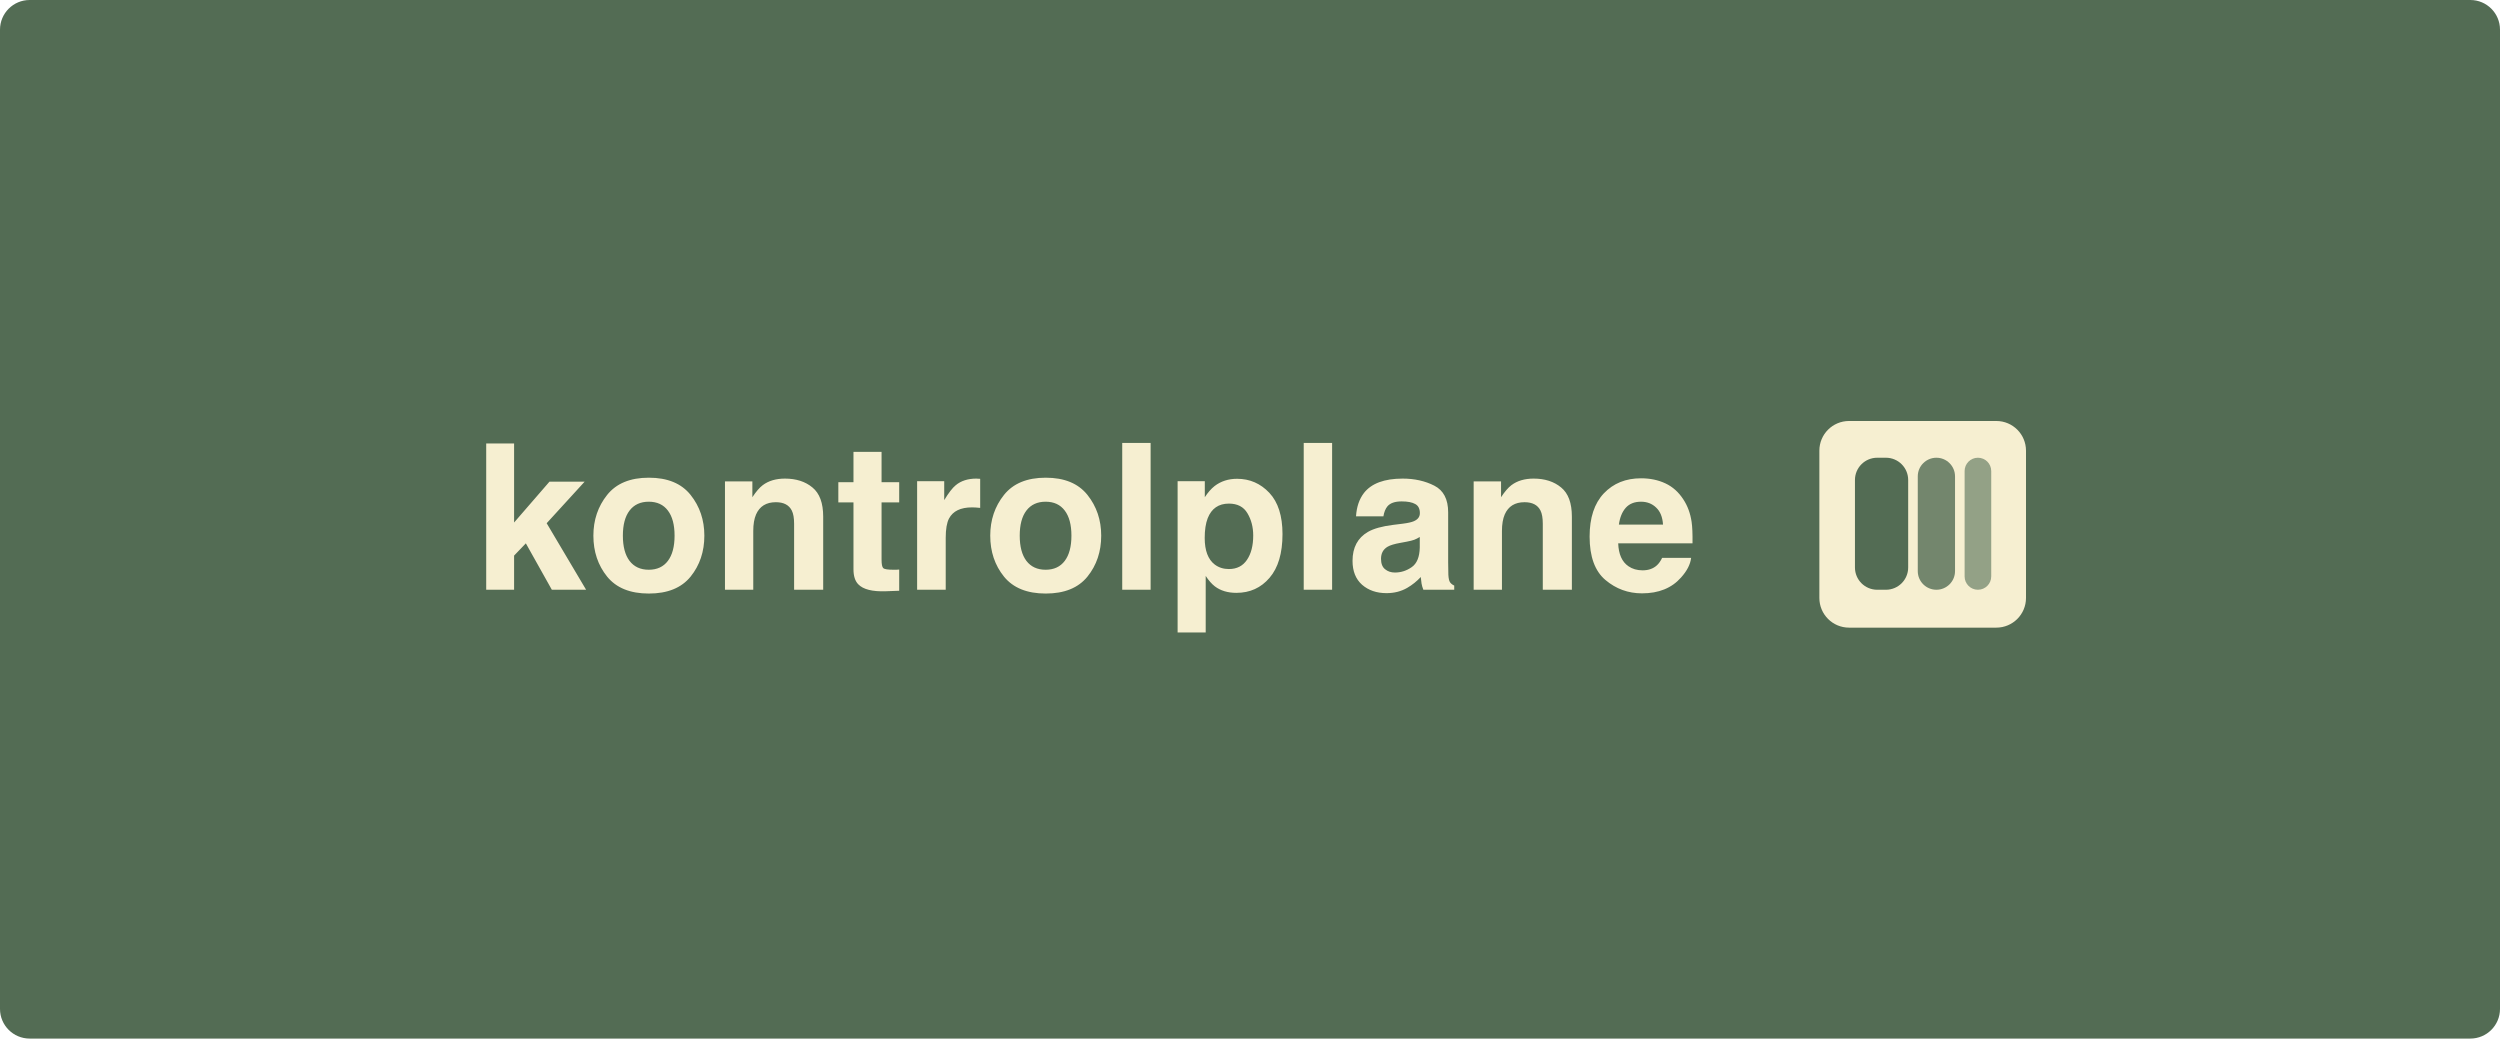
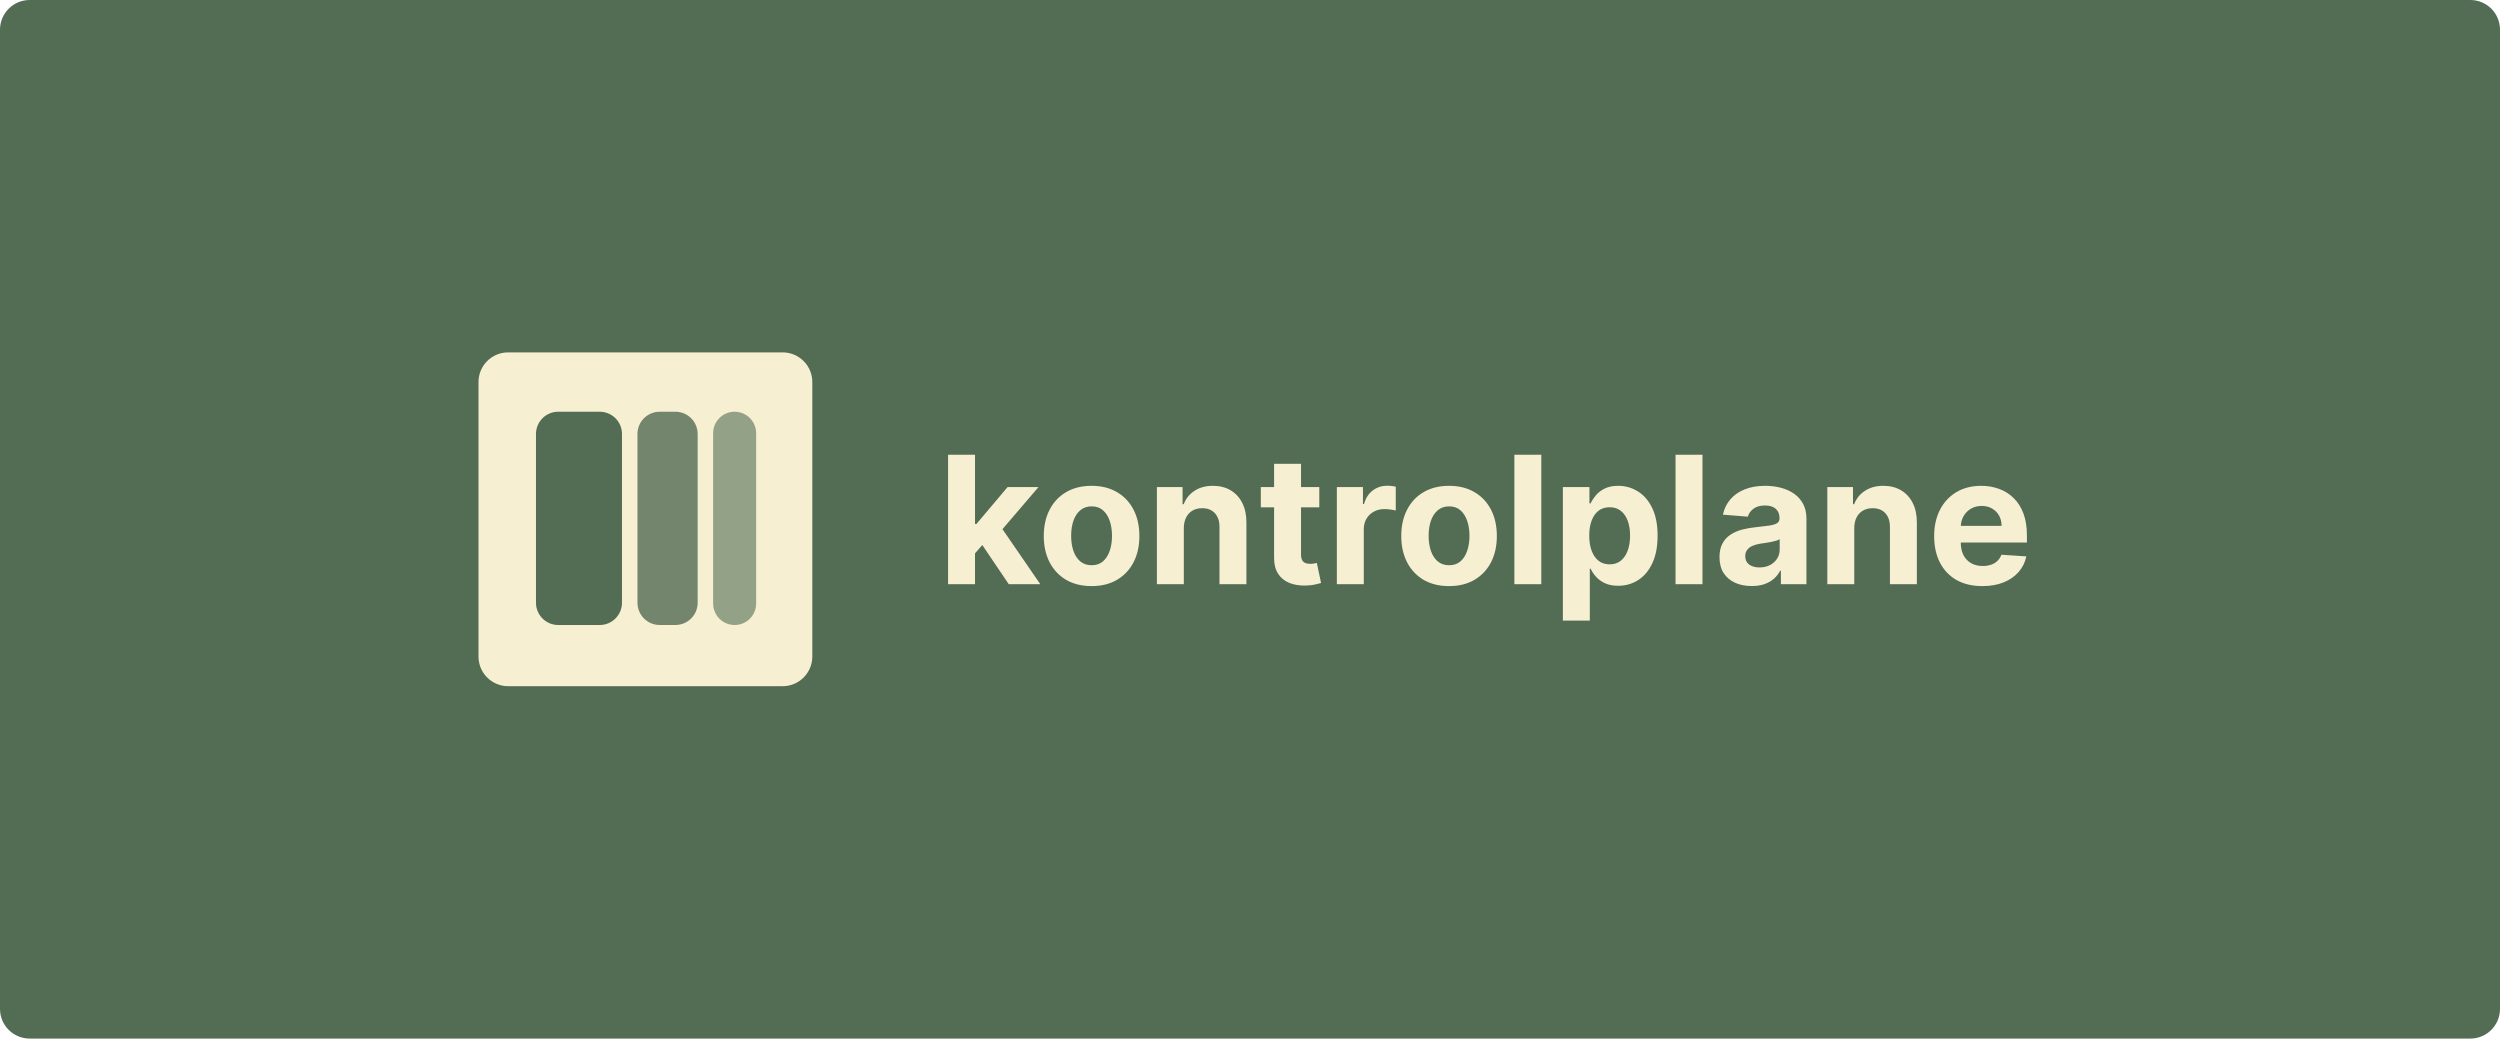
<svg xmlns="http://www.w3.org/2000/svg" width="1348" height="560" viewBox="0 0 1348 560" fill="none">
  <path d="M0 16C0 7.163 7.163 0 16 0H1332C1340.84 0 1348 7.163 1348 16V544C1348 552.837 1340.84 560 1332 560H16C7.163 560 0 552.837 0 544V16Z" fill="#536C54" />
-   <path d="M981 243C981 234.163 988.163 227 997 227H1076.42C1085.26 227 1092.42 234.163 1092.42 243V322.422C1092.42 331.258 1085.26 338.422 1076.42 338.422H997C988.163 338.422 981 331.258 981 322.422V243Z" fill="#F6EFD1" />
-   <path d="M1059.32 253.984C1059.32 250.021 1062.53 246.808 1066.5 246.808V246.808C1070.46 246.808 1073.67 250.021 1073.67 253.984V310.818C1073.67 314.781 1070.46 317.994 1066.5 317.994V317.994C1062.53 317.994 1059.32 314.781 1059.32 310.818V253.984Z" fill="#536C54" fill-opacity="0.6" />
-   <path d="M1034.06 256.855C1034.06 251.306 1038.56 246.808 1044.11 246.808V246.808C1049.65 246.808 1054.15 251.306 1054.15 256.855V307.948C1054.15 313.496 1049.65 317.994 1044.11 317.994V317.994C1038.56 317.994 1034.06 313.496 1034.06 307.948V256.855Z" fill="#536C54" fill-opacity="0.8" />
-   <path d="M1000.19 258.808C1000.19 252.181 1005.56 246.808 1012.19 246.808H1016.89C1023.52 246.808 1028.89 252.181 1028.89 258.808V305.994C1028.89 312.622 1023.52 317.994 1016.89 317.994H1012.19C1005.56 317.994 1000.19 312.622 1000.19 305.994V258.808Z" fill="#536C54" />
-   <path d="M316.032 318H297.556L283.537 292.971L277.199 299.577V318H262.16V239.099H277.199V281.745L296.267 259.724H315.227L294.763 282.121L316.032 318ZM372.375 266.867C377.316 273.062 379.787 280.384 379.787 288.835C379.787 297.429 377.316 304.787 372.375 310.91C367.434 316.997 359.932 320.041 349.87 320.041C339.808 320.041 332.307 316.997 327.365 310.91C322.424 304.787 319.953 297.429 319.953 288.835C319.953 280.384 322.424 273.062 327.365 266.867C332.307 260.673 339.808 257.575 349.87 257.575C359.932 257.575 367.434 260.673 372.375 266.867ZM349.816 270.52C345.34 270.52 341.885 272.113 339.45 275.3C337.051 278.451 335.852 282.963 335.852 288.835C335.852 294.707 337.051 299.237 339.45 302.424C341.885 305.611 345.34 307.204 349.816 307.204C354.292 307.204 357.73 305.611 360.129 302.424C362.528 299.237 363.728 294.707 363.728 288.835C363.728 282.963 362.528 278.451 360.129 275.3C357.73 272.113 354.292 270.52 349.816 270.52ZM418.352 270.788C413.16 270.788 409.597 272.99 407.663 277.395C406.66 279.722 406.159 282.694 406.159 286.311V318H390.905V259.562H405.676V268.103C407.645 265.095 409.507 262.928 411.262 261.604C414.413 259.24 418.405 258.059 423.239 258.059C429.291 258.059 434.232 259.652 438.063 262.839C441.931 265.99 443.864 271.236 443.864 278.576V318H428.181V282.39C428.181 279.31 427.769 276.947 426.945 275.3C425.441 272.292 422.577 270.788 418.352 270.788ZM484.846 307.097V318.537L477.595 318.806C470.362 319.056 465.42 317.803 462.771 315.046C461.052 313.291 460.192 310.588 460.192 306.936V270.896H452.028V259.992H460.192V243.664H475.339V259.992H484.846V270.896H475.339V301.833C475.339 304.232 475.643 305.736 476.252 306.345C476.861 306.918 478.723 307.204 481.838 307.204C482.303 307.204 482.787 307.204 483.288 307.204C483.825 307.168 484.344 307.132 484.846 307.097ZM524.108 273.581C517.95 273.581 513.814 275.586 511.701 279.597C510.52 281.853 509.929 285.326 509.929 290.017V318H494.514V259.455H509.123V269.66C511.486 265.757 513.545 263.09 515.3 261.657C518.164 259.258 521.888 258.059 526.472 258.059C526.758 258.059 526.991 258.076 527.17 258.112C527.385 258.112 527.832 258.13 528.513 258.166V273.85C527.546 273.742 526.687 273.671 525.935 273.635C525.183 273.599 524.574 273.581 524.108 273.581ZM586.359 266.867C591.301 273.062 593.771 280.384 593.771 288.835C593.771 297.429 591.301 304.787 586.359 310.91C581.418 316.997 573.916 320.041 563.854 320.041C553.793 320.041 546.291 316.997 541.35 310.91C536.408 304.787 533.938 297.429 533.938 288.835C533.938 280.384 536.408 273.062 541.35 266.867C546.291 260.673 553.793 257.575 563.854 257.575C573.916 257.575 581.418 260.673 586.359 266.867ZM563.801 270.52C559.325 270.52 555.869 272.113 553.435 275.3C551.035 278.451 549.836 282.963 549.836 288.835C549.836 294.707 551.035 299.237 553.435 302.424C555.869 305.611 559.325 307.204 563.801 307.204C568.277 307.204 571.714 305.611 574.113 302.424C576.512 299.237 577.712 294.707 577.712 288.835C577.712 282.963 576.512 278.451 574.113 275.3C571.714 272.113 568.277 270.52 563.801 270.52ZM605.104 238.83H620.412V318H605.104V238.83ZM684.436 265.739C689.162 270.788 691.525 278.2 691.525 287.976C691.525 298.288 689.198 306.148 684.543 311.555C679.924 316.962 673.962 319.665 666.657 319.665C662.002 319.665 658.135 318.501 655.056 316.174C653.373 314.885 651.726 313.005 650.114 310.534V341.042H634.968V259.455H649.631V268.103C651.278 265.56 653.033 263.555 654.895 262.087C658.296 259.473 662.342 258.166 667.033 258.166C673.872 258.166 679.673 260.69 684.436 265.739ZM675.734 288.728C675.734 284.216 674.696 280.223 672.619 276.75C670.578 273.277 667.248 271.54 662.629 271.54C657.079 271.54 653.265 274.172 651.188 279.436C650.114 282.229 649.577 285.773 649.577 290.07C649.577 296.874 651.385 301.654 655.002 304.411C657.15 306.022 659.693 306.828 662.629 306.828C666.89 306.828 670.131 305.181 672.351 301.887C674.606 298.592 675.734 294.206 675.734 288.728ZM702.966 238.83H718.273V318H702.966V238.83ZM735.461 265.793C739.507 260.637 746.454 258.059 756.301 258.059C762.71 258.059 768.404 259.33 773.381 261.872C778.358 264.414 780.847 269.213 780.847 276.267V303.122C780.847 304.984 780.882 307.24 780.954 309.89C781.062 311.895 781.366 313.256 781.867 313.972C782.368 314.688 783.12 315.279 784.123 315.744V318H767.473C767.007 316.818 766.685 315.708 766.506 314.67C766.327 313.632 766.184 312.45 766.076 311.125C763.964 313.417 761.529 315.368 758.771 316.979C755.477 318.877 751.753 319.826 747.6 319.826C742.3 319.826 737.914 318.322 734.44 315.314C731.003 312.271 729.284 307.974 729.284 302.424C729.284 295.227 732.059 290.017 737.609 286.794C740.653 285.039 745.129 283.786 751.037 283.034L756.247 282.39C759.076 282.032 761.099 281.584 762.316 281.047C764.501 280.116 765.593 278.666 765.593 276.696C765.593 274.297 764.751 272.65 763.068 271.755C761.421 270.824 758.986 270.358 755.764 270.358C752.147 270.358 749.587 271.254 748.083 273.044C747.009 274.369 746.293 276.159 745.935 278.415H731.164C731.486 273.295 732.919 269.087 735.461 265.793ZM746.848 306.936C748.28 308.117 750.035 308.708 752.111 308.708C755.406 308.708 758.431 307.741 761.188 305.808C763.981 303.874 765.432 300.347 765.539 295.227V289.533C764.572 290.142 763.588 290.643 762.585 291.037C761.618 291.395 760.275 291.735 758.557 292.058L755.119 292.702C751.896 293.275 749.587 293.973 748.19 294.797C745.827 296.193 744.646 298.36 744.646 301.296C744.646 303.91 745.38 305.79 746.848 306.936ZM822.043 270.788C816.851 270.788 813.288 272.99 811.354 277.395C810.352 279.722 809.851 282.694 809.851 286.311V318H794.597V259.562H809.367V268.103C811.337 265.095 813.199 262.928 814.953 261.604C818.104 259.24 822.097 258.059 826.931 258.059C832.982 258.059 837.924 259.652 841.755 262.839C845.622 265.99 847.556 271.236 847.556 278.576V318H831.872V282.39C831.872 279.31 831.46 276.947 830.637 275.3C829.133 272.292 826.268 270.788 822.043 270.788ZM911.848 300.812C911.454 304.286 909.646 307.813 906.423 311.394C901.41 317.087 894.392 319.934 885.368 319.934C877.92 319.934 871.35 317.535 865.656 312.736C859.963 307.938 857.116 300.132 857.116 289.318C857.116 279.185 859.676 271.415 864.797 266.008C869.953 260.601 876.631 257.897 884.831 257.897C889.701 257.897 894.087 258.811 897.99 260.637C901.893 262.463 905.116 265.345 907.658 269.284C909.95 272.757 911.436 276.786 912.116 281.369C912.51 284.055 912.671 287.922 912.6 292.971H872.531C872.746 298.843 874.59 302.961 878.063 305.324C880.176 306.792 882.718 307.526 885.69 307.526C888.841 307.526 891.402 306.631 893.371 304.841C894.445 303.874 895.394 302.531 896.218 300.812H911.848ZM896.701 282.873C896.451 278.827 895.215 275.765 892.995 273.688C890.811 271.576 888.09 270.52 884.831 270.52C881.286 270.52 878.529 271.63 876.56 273.85C874.626 276.07 873.409 279.077 872.907 282.873H896.701Z" fill="#F6EFD1" />
+   <path d="M258 206C258 197.163 265.163 190 274 190H422C430.837 190 438 197.163 438 206V354C438 362.837 430.837 370 422 370H274C265.163 370 258 362.837 258 354V206Z" fill="#F6EFD1" />
+   <path d="M384.524 233.593C384.524 227.19 389.714 222 396.117 222V222C402.519 222 407.71 227.19 407.71 233.593V325.407C407.71 331.81 402.519 337 396.117 337V337C389.714 337 384.524 331.81 384.524 325.407V233.593Z" fill="#536C54" fill-opacity="0.6" />
+   <path d="M343.718 234C343.718 227.373 349.09 222 355.718 222H364.177C370.805 222 376.177 227.373 376.177 234V325C376.177 331.627 370.805 337 364.177 337H355.718C349.09 337 343.718 331.627 343.718 325V234Z" fill="#536C54" fill-opacity="0.8" />
+   <path d="M289 234C289 227.373 294.373 222 301 222H323.371C329.998 222 335.371 227.373 335.371 234V325C335.371 331.627 329.998 337 323.371 337H301C294.373 337 289 331.627 289 325V234Z" fill="#536C54" />
+   <path d="M524.361 299.932L524.395 282.511H526.509L543.281 262.636H559.952L537.418 288.955H533.974L524.361 299.932ZM511.202 315V245.182H525.724V315H511.202ZM543.929 315L528.52 292.193L538.202 281.932L560.94 315H543.929ZM588.58 316.023C583.284 316.023 578.705 314.898 574.841 312.648C571 310.375 568.034 307.216 565.943 303.17C563.852 299.102 562.807 294.386 562.807 289.023C562.807 283.614 563.852 278.886 565.943 274.841C568.034 270.773 571 267.614 574.841 265.364C578.705 263.091 583.284 261.955 588.58 261.955C593.875 261.955 598.443 263.091 602.284 265.364C606.148 267.614 609.125 270.773 611.216 274.841C613.307 278.886 614.352 283.614 614.352 289.023C614.352 294.386 613.307 299.102 611.216 303.17C609.125 307.216 606.148 310.375 602.284 312.648C598.443 314.898 593.875 316.023 588.58 316.023ZM588.648 304.773C591.057 304.773 593.068 304.091 594.682 302.727C596.295 301.341 597.511 299.455 598.33 297.068C599.17 294.682 599.591 291.966 599.591 288.92C599.591 285.875 599.17 283.159 598.33 280.773C597.511 278.386 596.295 276.5 594.682 275.114C593.068 273.727 591.057 273.034 588.648 273.034C586.216 273.034 584.17 273.727 582.511 275.114C580.875 276.5 579.636 278.386 578.795 280.773C577.977 283.159 577.568 285.875 577.568 288.92C577.568 291.966 577.977 294.682 578.795 297.068C579.636 299.455 580.875 301.341 582.511 302.727C584.17 304.091 586.216 304.773 588.648 304.773ZM638.318 284.727V315H623.795V262.636H637.636V271.875H638.25C639.409 268.83 641.352 266.42 644.08 264.648C646.807 262.852 650.114 261.955 654 261.955C657.636 261.955 660.807 262.75 663.511 264.341C666.216 265.932 668.318 268.205 669.818 271.159C671.318 274.091 672.068 277.591 672.068 281.659V315H657.545V284.25C657.568 281.045 656.75 278.545 655.091 276.75C653.432 274.932 651.148 274.023 648.239 274.023C646.284 274.023 644.557 274.443 643.057 275.284C641.58 276.125 640.42 277.352 639.58 278.966C638.761 280.557 638.341 282.477 638.318 284.727ZM711.366 262.636V273.545H679.832V262.636H711.366ZM686.991 250.091H701.514V298.909C701.514 300.25 701.719 301.295 702.128 302.045C702.537 302.773 703.105 303.284 703.832 303.58C704.582 303.875 705.446 304.023 706.423 304.023C707.105 304.023 707.787 303.966 708.469 303.852C709.151 303.716 709.673 303.614 710.037 303.545L712.321 314.352C711.594 314.58 710.571 314.841 709.253 315.136C707.935 315.455 706.332 315.648 704.446 315.716C700.946 315.852 697.878 315.386 695.241 314.318C692.628 313.25 690.594 311.591 689.139 309.341C687.685 307.091 686.969 304.25 686.991 300.818V250.091ZM720.827 315V262.636H734.906V271.773H735.452C736.406 268.523 738.009 266.068 740.259 264.409C742.509 262.727 745.099 261.886 748.031 261.886C748.759 261.886 749.543 261.932 750.384 262.023C751.224 262.114 751.963 262.239 752.599 262.398V275.284C751.918 275.08 750.974 274.898 749.77 274.739C748.565 274.58 747.463 274.5 746.463 274.5C744.327 274.5 742.418 274.966 740.736 275.898C739.077 276.807 737.759 278.08 736.781 279.716C735.827 281.352 735.349 283.239 735.349 285.375V315H720.827ZM781.33 316.023C776.034 316.023 771.455 314.898 767.591 312.648C763.75 310.375 760.784 307.216 758.693 303.17C756.602 299.102 755.557 294.386 755.557 289.023C755.557 283.614 756.602 278.886 758.693 274.841C760.784 270.773 763.75 267.614 767.591 265.364C771.455 263.091 776.034 261.955 781.33 261.955C786.625 261.955 791.193 263.091 795.034 265.364C798.898 267.614 801.875 270.773 803.966 274.841C806.057 278.886 807.102 283.614 807.102 289.023C807.102 294.386 806.057 299.102 803.966 303.17C801.875 307.216 798.898 310.375 795.034 312.648C791.193 314.898 786.625 316.023 781.33 316.023ZM781.398 304.773C783.807 304.773 785.818 304.091 787.432 302.727C789.045 301.341 790.261 299.455 791.08 297.068C791.92 294.682 792.341 291.966 792.341 288.92C792.341 285.875 791.92 283.159 791.08 280.773C790.261 278.386 789.045 276.5 787.432 275.114C785.818 273.727 783.807 273.034 781.398 273.034C778.966 273.034 776.92 273.727 775.261 275.114C773.625 276.5 772.386 278.386 771.545 280.773C770.727 283.159 770.318 285.875 770.318 288.92C770.318 291.966 770.727 294.682 771.545 297.068C772.386 299.455 773.625 301.341 775.261 302.727C776.92 304.091 778.966 304.773 781.398 304.773ZM831.068 245.182V315H816.545V245.182H831.068ZM842.702 334.636V262.636H857.02V271.432H857.668C858.304 270.023 859.224 268.591 860.429 267.136C861.656 265.659 863.247 264.432 865.202 263.455C867.179 262.455 869.634 261.955 872.565 261.955C876.384 261.955 879.906 262.955 883.134 264.955C886.361 266.932 888.94 269.92 890.872 273.92C892.804 277.898 893.77 282.886 893.77 288.886C893.77 294.727 892.827 299.659 890.94 303.682C889.077 307.682 886.531 310.716 883.304 312.784C880.099 314.83 876.509 315.852 872.531 315.852C869.713 315.852 867.315 315.386 865.338 314.455C863.384 313.523 861.781 312.352 860.531 310.943C859.281 309.511 858.327 308.068 857.668 306.614H857.224V334.636H842.702ZM856.918 288.818C856.918 291.932 857.349 294.648 858.213 296.966C859.077 299.284 860.327 301.091 861.963 302.386C863.599 303.659 865.588 304.295 867.929 304.295C870.293 304.295 872.293 303.648 873.929 302.352C875.565 301.034 876.804 299.216 877.645 296.898C878.509 294.557 878.94 291.864 878.94 288.818C878.94 285.795 878.52 283.136 877.679 280.841C876.838 278.545 875.599 276.75 873.963 275.455C872.327 274.159 870.315 273.511 867.929 273.511C865.565 273.511 863.565 274.136 861.929 275.386C860.315 276.636 859.077 278.409 858.213 280.705C857.349 283 856.918 285.705 856.918 288.818ZM917.974 245.182V315H903.452V245.182H917.974ZM944.54 315.989C941.199 315.989 938.222 315.409 935.608 314.25C932.994 313.068 930.926 311.33 929.403 309.034C927.903 306.716 927.153 303.83 927.153 300.375C927.153 297.466 927.688 295.023 928.756 293.045C929.824 291.068 931.278 289.477 933.119 288.273C934.96 287.068 937.051 286.159 939.392 285.545C941.756 284.932 944.233 284.5 946.824 284.25C949.869 283.932 952.324 283.636 954.188 283.364C956.051 283.068 957.403 282.636 958.244 282.068C959.085 281.5 959.506 280.659 959.506 279.545V279.341C959.506 277.182 958.824 275.511 957.46 274.33C956.119 273.148 954.21 272.557 951.733 272.557C949.119 272.557 947.04 273.136 945.494 274.295C943.949 275.432 942.926 276.864 942.426 278.591L928.994 277.5C929.676 274.318 931.017 271.568 933.017 269.25C935.017 266.909 937.597 265.114 940.756 263.864C943.938 262.591 947.619 261.955 951.801 261.955C954.71 261.955 957.494 262.295 960.153 262.977C962.835 263.659 965.21 264.716 967.278 266.148C969.369 267.58 971.017 269.42 972.222 271.67C973.426 273.898 974.028 276.568 974.028 279.682V315H960.256V307.739H959.847C959.006 309.375 957.881 310.818 956.472 312.068C955.062 313.295 953.369 314.261 951.392 314.966C949.415 315.648 947.131 315.989 944.54 315.989ZM948.699 305.966C950.835 305.966 952.722 305.545 954.358 304.705C955.994 303.841 957.278 302.682 958.21 301.227C959.142 299.773 959.608 298.125 959.608 296.284V290.727C959.153 291.023 958.528 291.295 957.733 291.545C956.96 291.773 956.085 291.989 955.108 292.193C954.131 292.375 953.153 292.545 952.176 292.705C951.199 292.841 950.312 292.966 949.517 293.08C947.813 293.33 946.324 293.727 945.051 294.273C943.778 294.818 942.79 295.557 942.085 296.489C941.381 297.398 941.028 298.534 941.028 299.898C941.028 301.875 941.744 303.386 943.176 304.432C944.631 305.455 946.472 305.966 948.699 305.966ZM999.818 284.727V315H985.295V262.636H999.136V271.875H999.75C1000.91 268.83 1002.85 266.42 1005.58 264.648C1008.31 262.852 1011.61 261.955 1015.5 261.955C1019.14 261.955 1022.31 262.75 1025.01 264.341C1027.72 265.932 1029.82 268.205 1031.32 271.159C1032.82 274.091 1033.57 277.591 1033.57 281.659V315H1019.05V284.25C1019.07 281.045 1018.25 278.545 1016.59 276.75C1014.93 274.932 1012.65 274.023 1009.74 274.023C1007.78 274.023 1006.06 274.443 1004.56 275.284C1003.08 276.125 1001.92 277.352 1001.08 278.966C1000.26 280.557 999.841 282.477 999.818 284.727ZM1068.88 316.023C1063.49 316.023 1058.86 314.932 1054.97 312.75C1051.11 310.545 1048.13 307.432 1046.04 303.409C1043.95 299.364 1042.9 294.58 1042.9 289.057C1042.9 283.67 1043.95 278.943 1046.04 274.875C1048.13 270.807 1051.07 267.636 1054.87 265.364C1058.68 263.091 1063.16 261.955 1068.3 261.955C1071.75 261.955 1074.97 262.511 1077.95 263.625C1080.95 264.716 1083.56 266.364 1085.79 268.568C1088.04 270.773 1089.79 273.545 1091.04 276.886C1092.29 280.205 1092.91 284.091 1092.91 288.545V292.534H1048.7V283.534H1079.24C1079.24 281.443 1078.79 279.591 1077.88 277.977C1076.97 276.364 1075.71 275.102 1074.09 274.193C1072.5 273.261 1070.65 272.795 1068.54 272.795C1066.33 272.795 1064.38 273.307 1062.67 274.33C1060.99 275.33 1059.67 276.682 1058.72 278.386C1057.76 280.068 1057.28 281.943 1057.25 284.011V292.568C1057.25 295.159 1057.73 297.398 1058.68 299.284C1059.66 301.17 1061.04 302.625 1062.81 303.648C1064.58 304.67 1066.68 305.182 1069.12 305.182C1070.73 305.182 1072.21 304.955 1073.55 304.5C1074.89 304.045 1076.04 303.364 1076.99 302.455C1077.95 301.545 1078.67 300.432 1079.17 299.114L1092.61 300C1091.92 303.227 1090.53 306.045 1088.41 308.455C1086.32 310.841 1083.62 312.705 1080.3 314.045C1077 315.364 1073.2 316.023 1068.88 316.023Z" fill="#F6EFD1" />
</svg>
